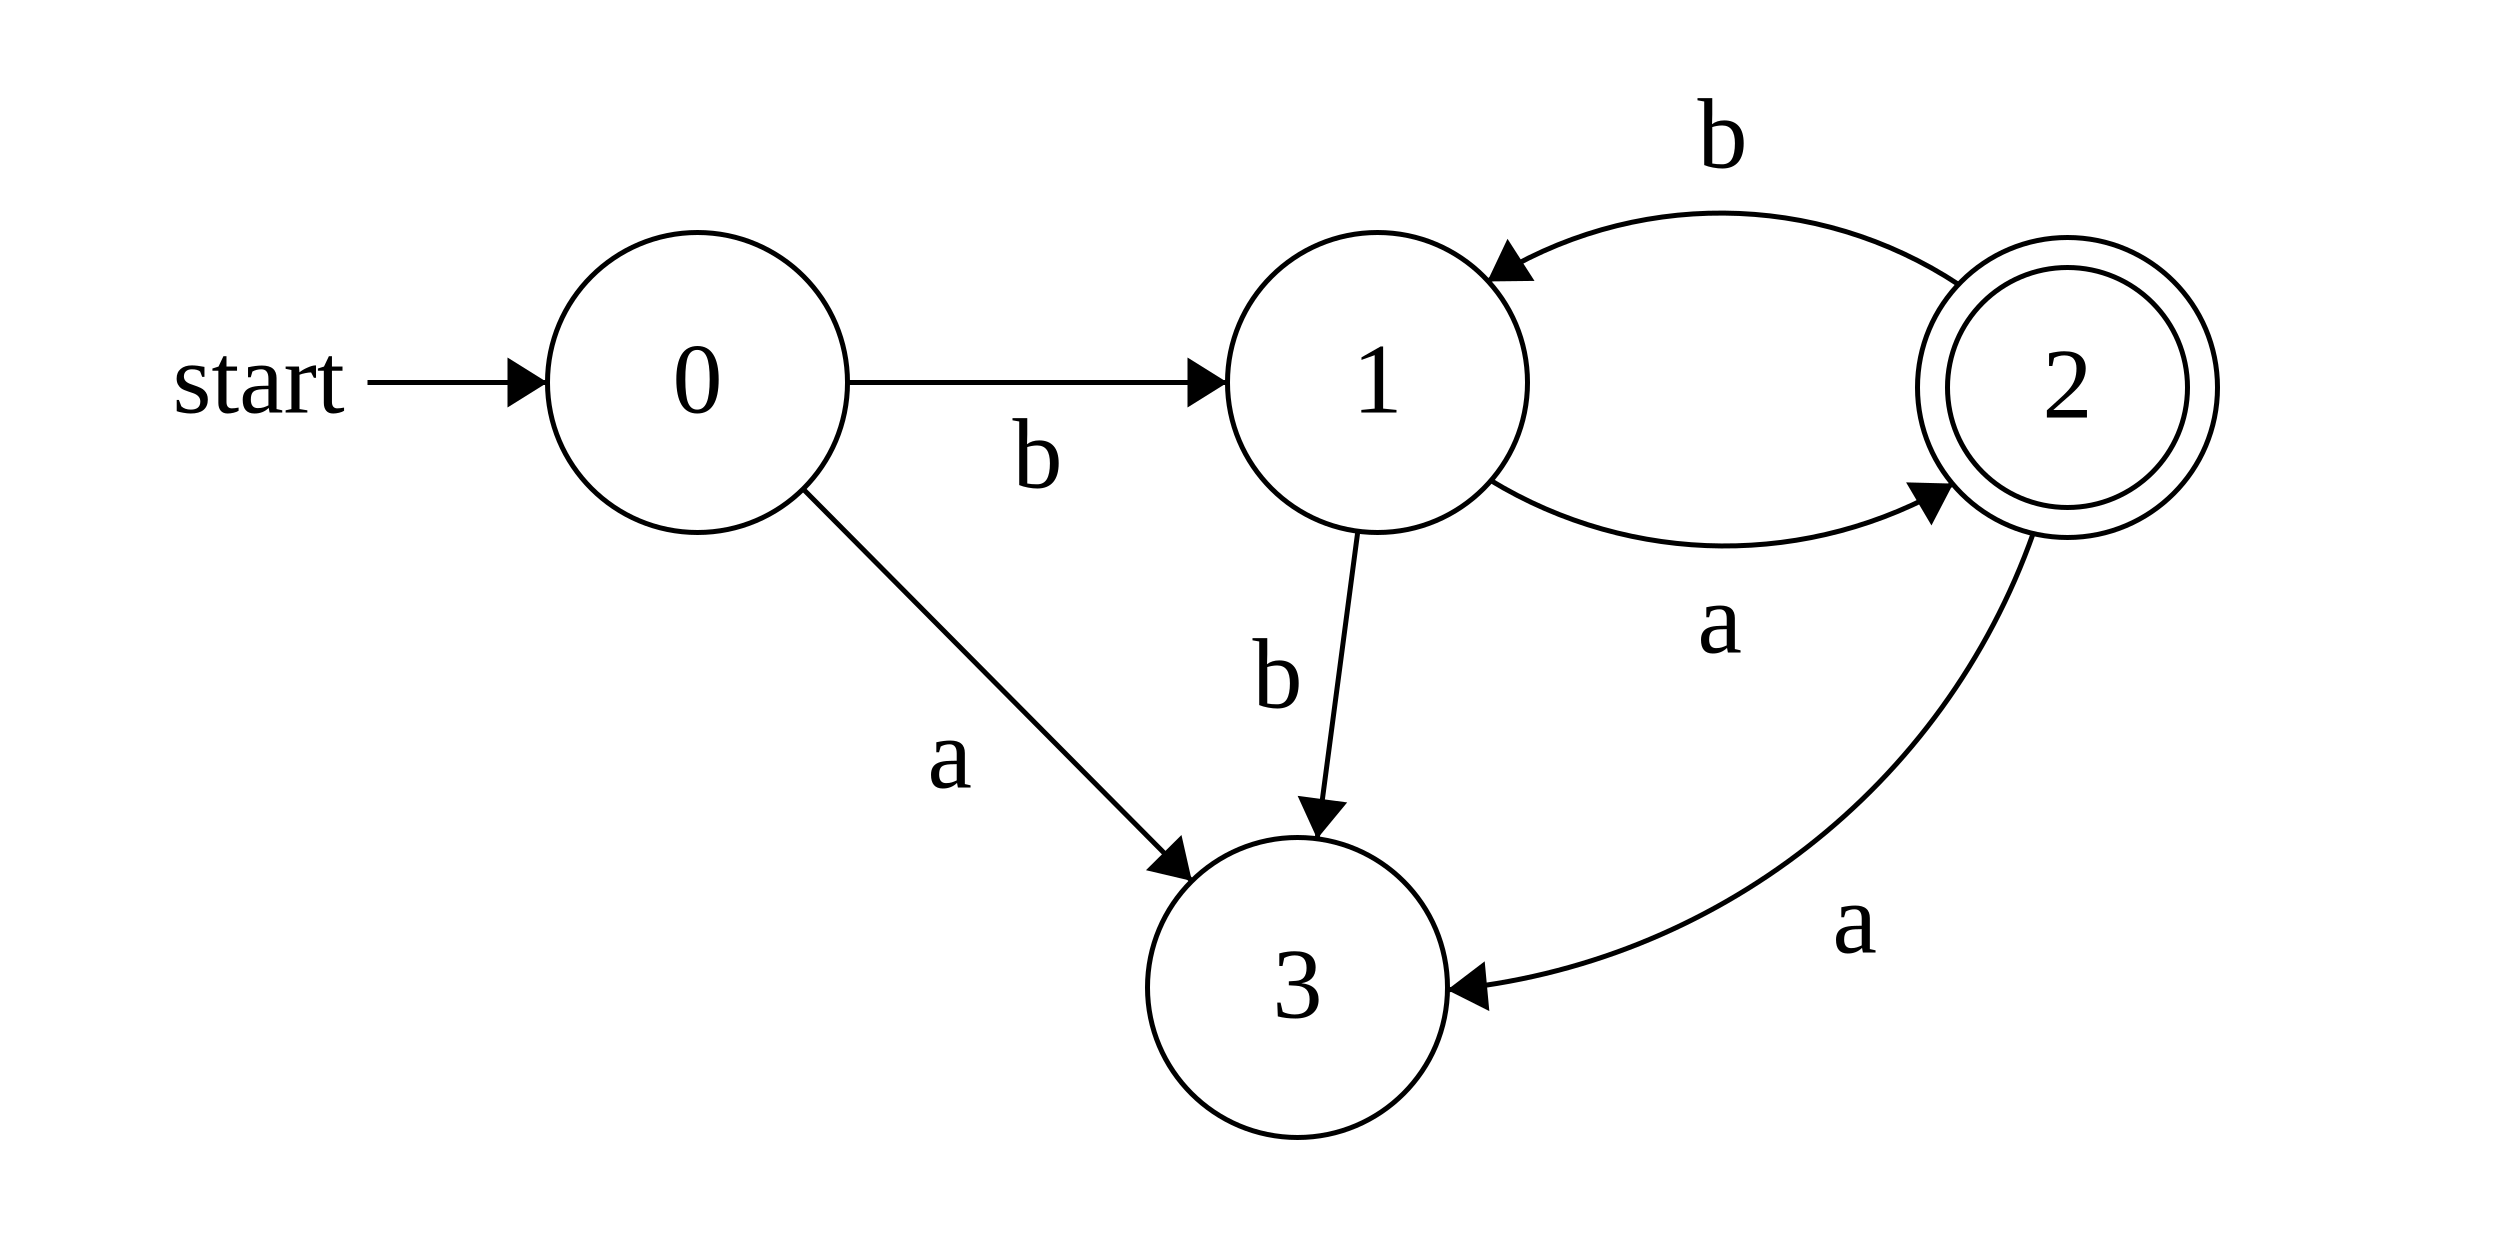
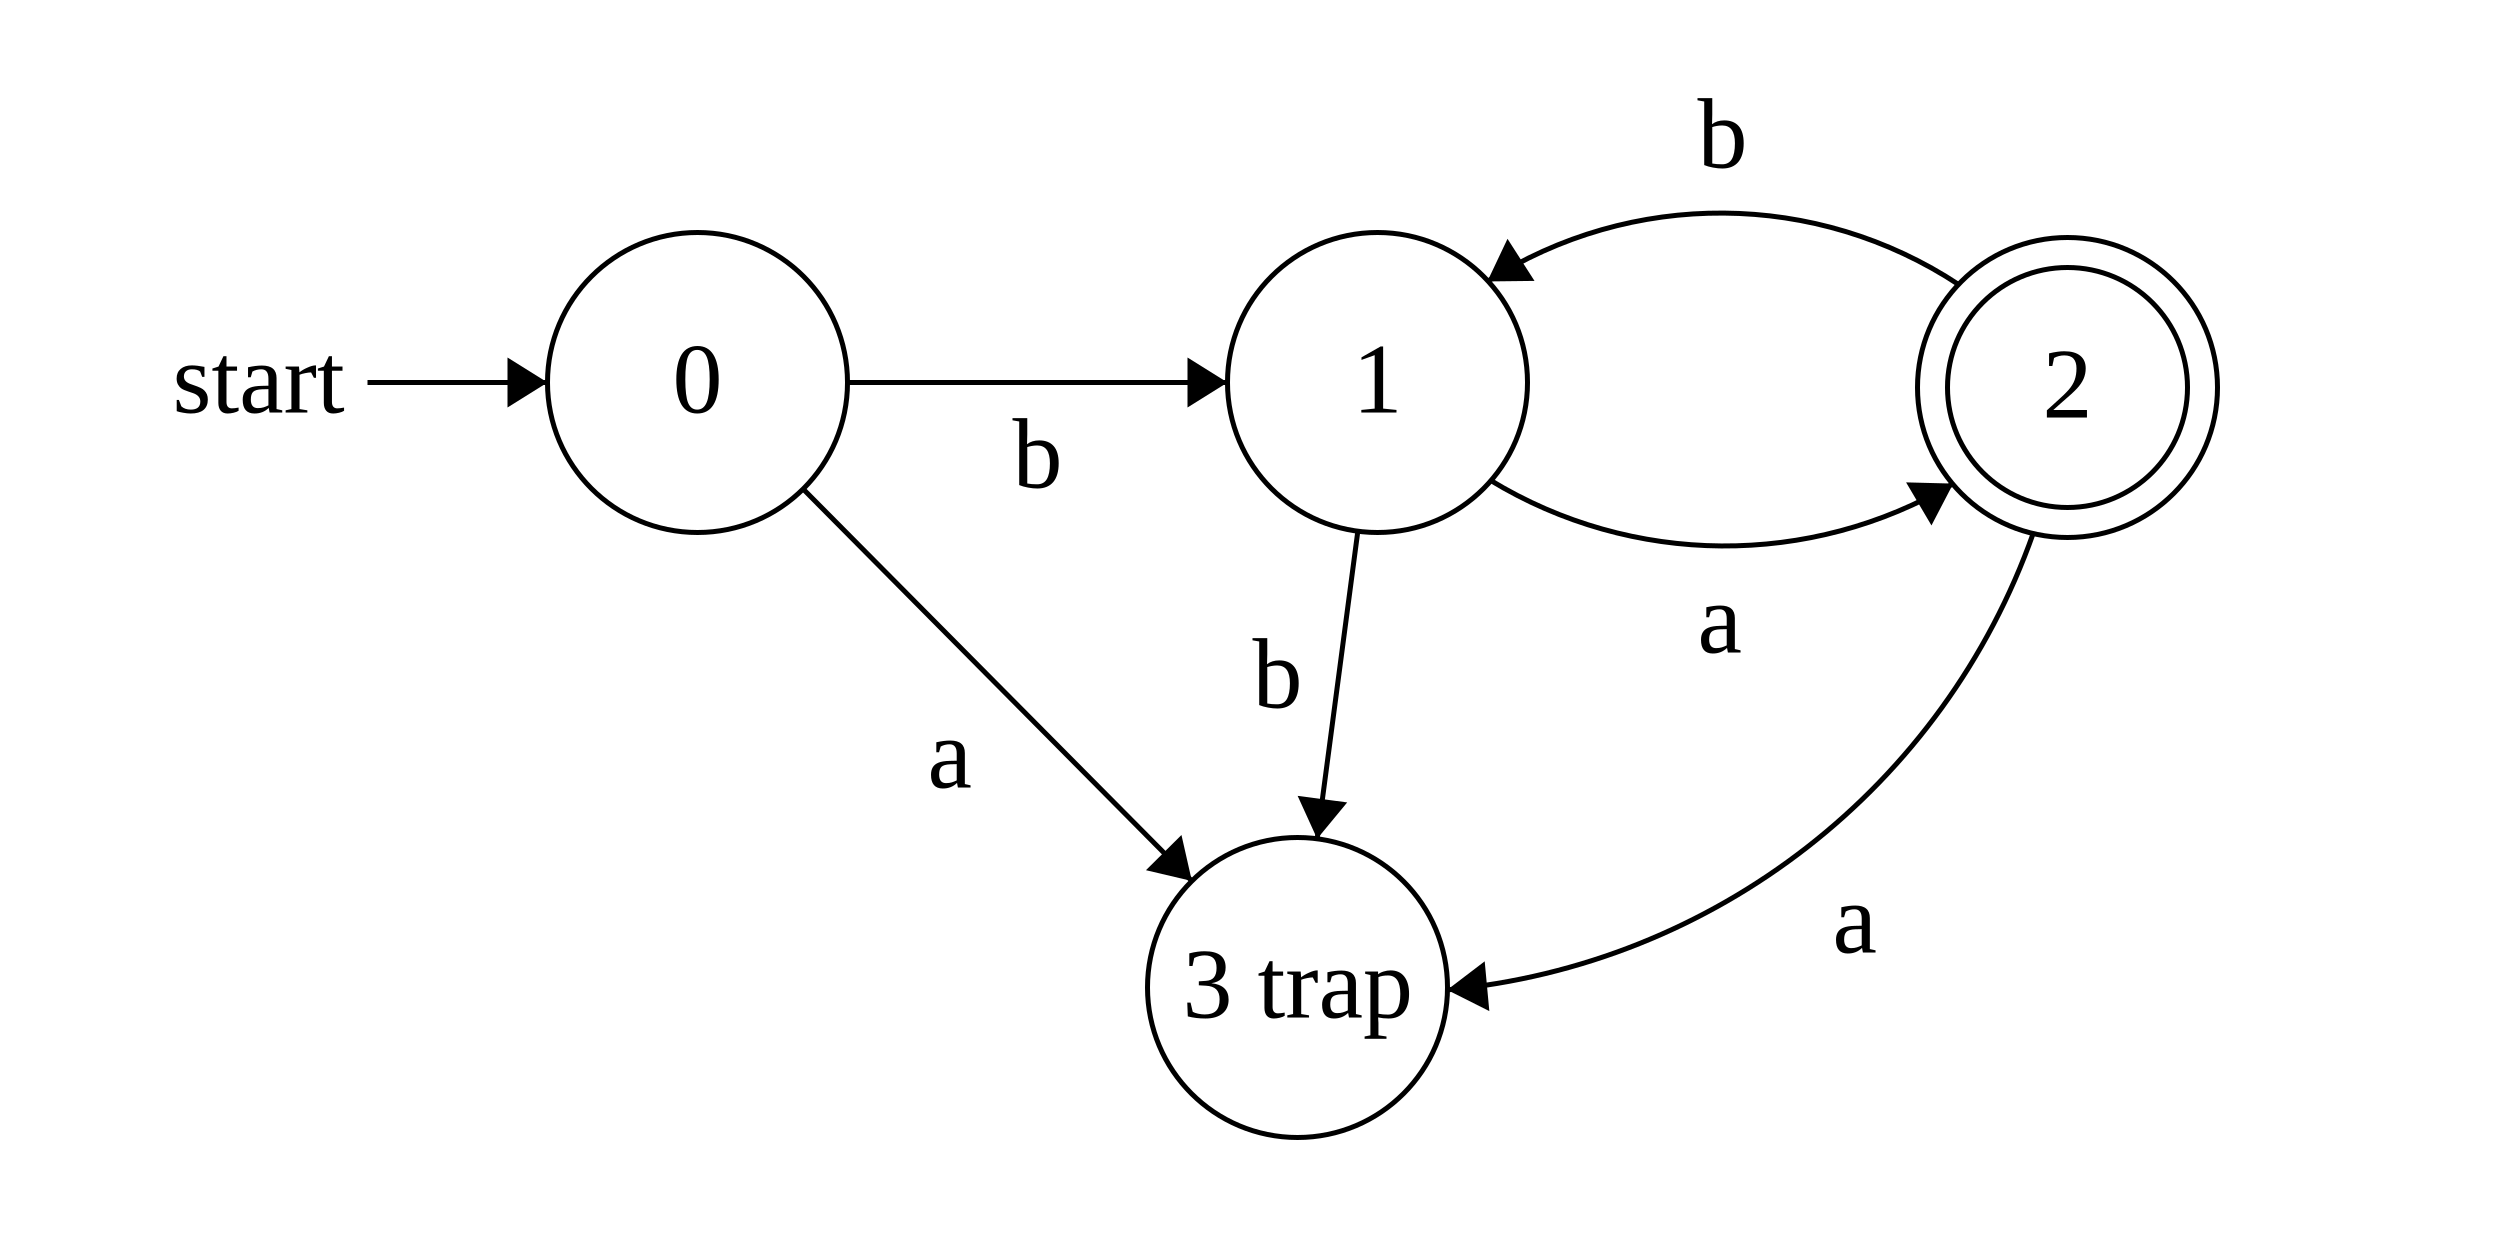
<svg xmlns="http://www.w3.org/2000/svg" width="500" height="250" version="1.1">
  <ellipse stroke="black" stroke-width="1" fill="none" cx="139.5" cy="76.5" rx="30" ry="30" />
  <text x="134.5" y="82.5" font-family="Times New Roman" font-size="20">0</text>
  <ellipse stroke="black" stroke-width="1" fill="none" cx="275.5" cy="76.5" rx="30" ry="30" />
  <text x="270.5" y="82.5" font-family="Times New Roman" font-size="20">1</text>
  <ellipse stroke="black" stroke-width="1" fill="none" cx="413.5" cy="77.5" rx="30" ry="30" />
  <text x="408.5" y="83.5" font-family="Times New Roman" font-size="20">2</text>
  <ellipse stroke="black" stroke-width="1" fill="none" cx="413.5" cy="77.5" rx="24" ry="24" />
  <ellipse stroke="black" stroke-width="1" fill="none" cx="259.5" cy="197.5" rx="30" ry="30" />
-   <text x="254.5" y="203.5" font-family="Times New Roman" font-size="20">3</text>
+   <text x="236.5" y="203.5" font-family="Times New Roman" font-size="20">3 trap</text>
  <polygon stroke="black" stroke-width="1" points="73.5,76.5 109.5,76.5" />
  <text x="34.5" y="82.5" font-family="Times New Roman" font-size="20">start</text>
  <polygon fill="black" stroke-width="1" points="109.5,76.5 101.5,71.5 101.5,81.5" />
  <polygon stroke="black" stroke-width="1" points="169.5,76.5 245.5,76.5" />
  <polygon fill="black" stroke-width="1" points="245.5,76.5 237.5,71.5 237.5,81.5" />
  <text x="202.5" y="97.5" font-family="Times New Roman" font-size="20">b</text>
  <path stroke="black" stroke-width="1" fill="none" d="M 390.646,96.719 A 90.047,90.047 0 0 1 298.073,96.049" />
  <polygon fill="black" stroke-width="1" points="390.646,96.719 381.215,96.474 386.293,105.089" />
  <text x="339.5" y="130.5" font-family="Times New Roman" font-size="20">a</text>
  <path stroke="black" stroke-width="1" fill="none" d="M 297.467,56.289 A 86.428,86.428 0 0 1 391.829,56.973" />
  <polygon fill="black" stroke-width="1" points="297.467,56.289 306.9,56.18 301.502,47.762" />
  <text x="339.5" y="33.5" font-family="Times New Roman" font-size="20">b</text>
  <polygon stroke="black" stroke-width="1" points="160.625,97.801 238.375,176.199" />
  <polygon fill="black" stroke-width="1" points="238.375,176.199 236.292,166.998 229.191,174.04" />
  <text x="185.5" y="157.5" font-family="Times New Roman" font-size="20">a</text>
  <polygon stroke="black" stroke-width="1" points="271.567,106.241 263.433,167.759" />
  <polygon fill="black" stroke-width="1" points="263.433,167.759 269.438,160.483 259.525,159.172" />
  <text x="250.5" y="141.5" font-family="Times New Roman" font-size="20">b</text>
  <path stroke="black" stroke-width="1" fill="none" d="M 406.651,106.647 A 137.847,137.847 0 0 1 289.437,197.983" />
  <polygon fill="black" stroke-width="1" points="289.437,197.983 297.865,202.221 296.94,192.263" />
  <text x="366.5" y="190.5" font-family="Times New Roman" font-size="20">a</text>
</svg>
